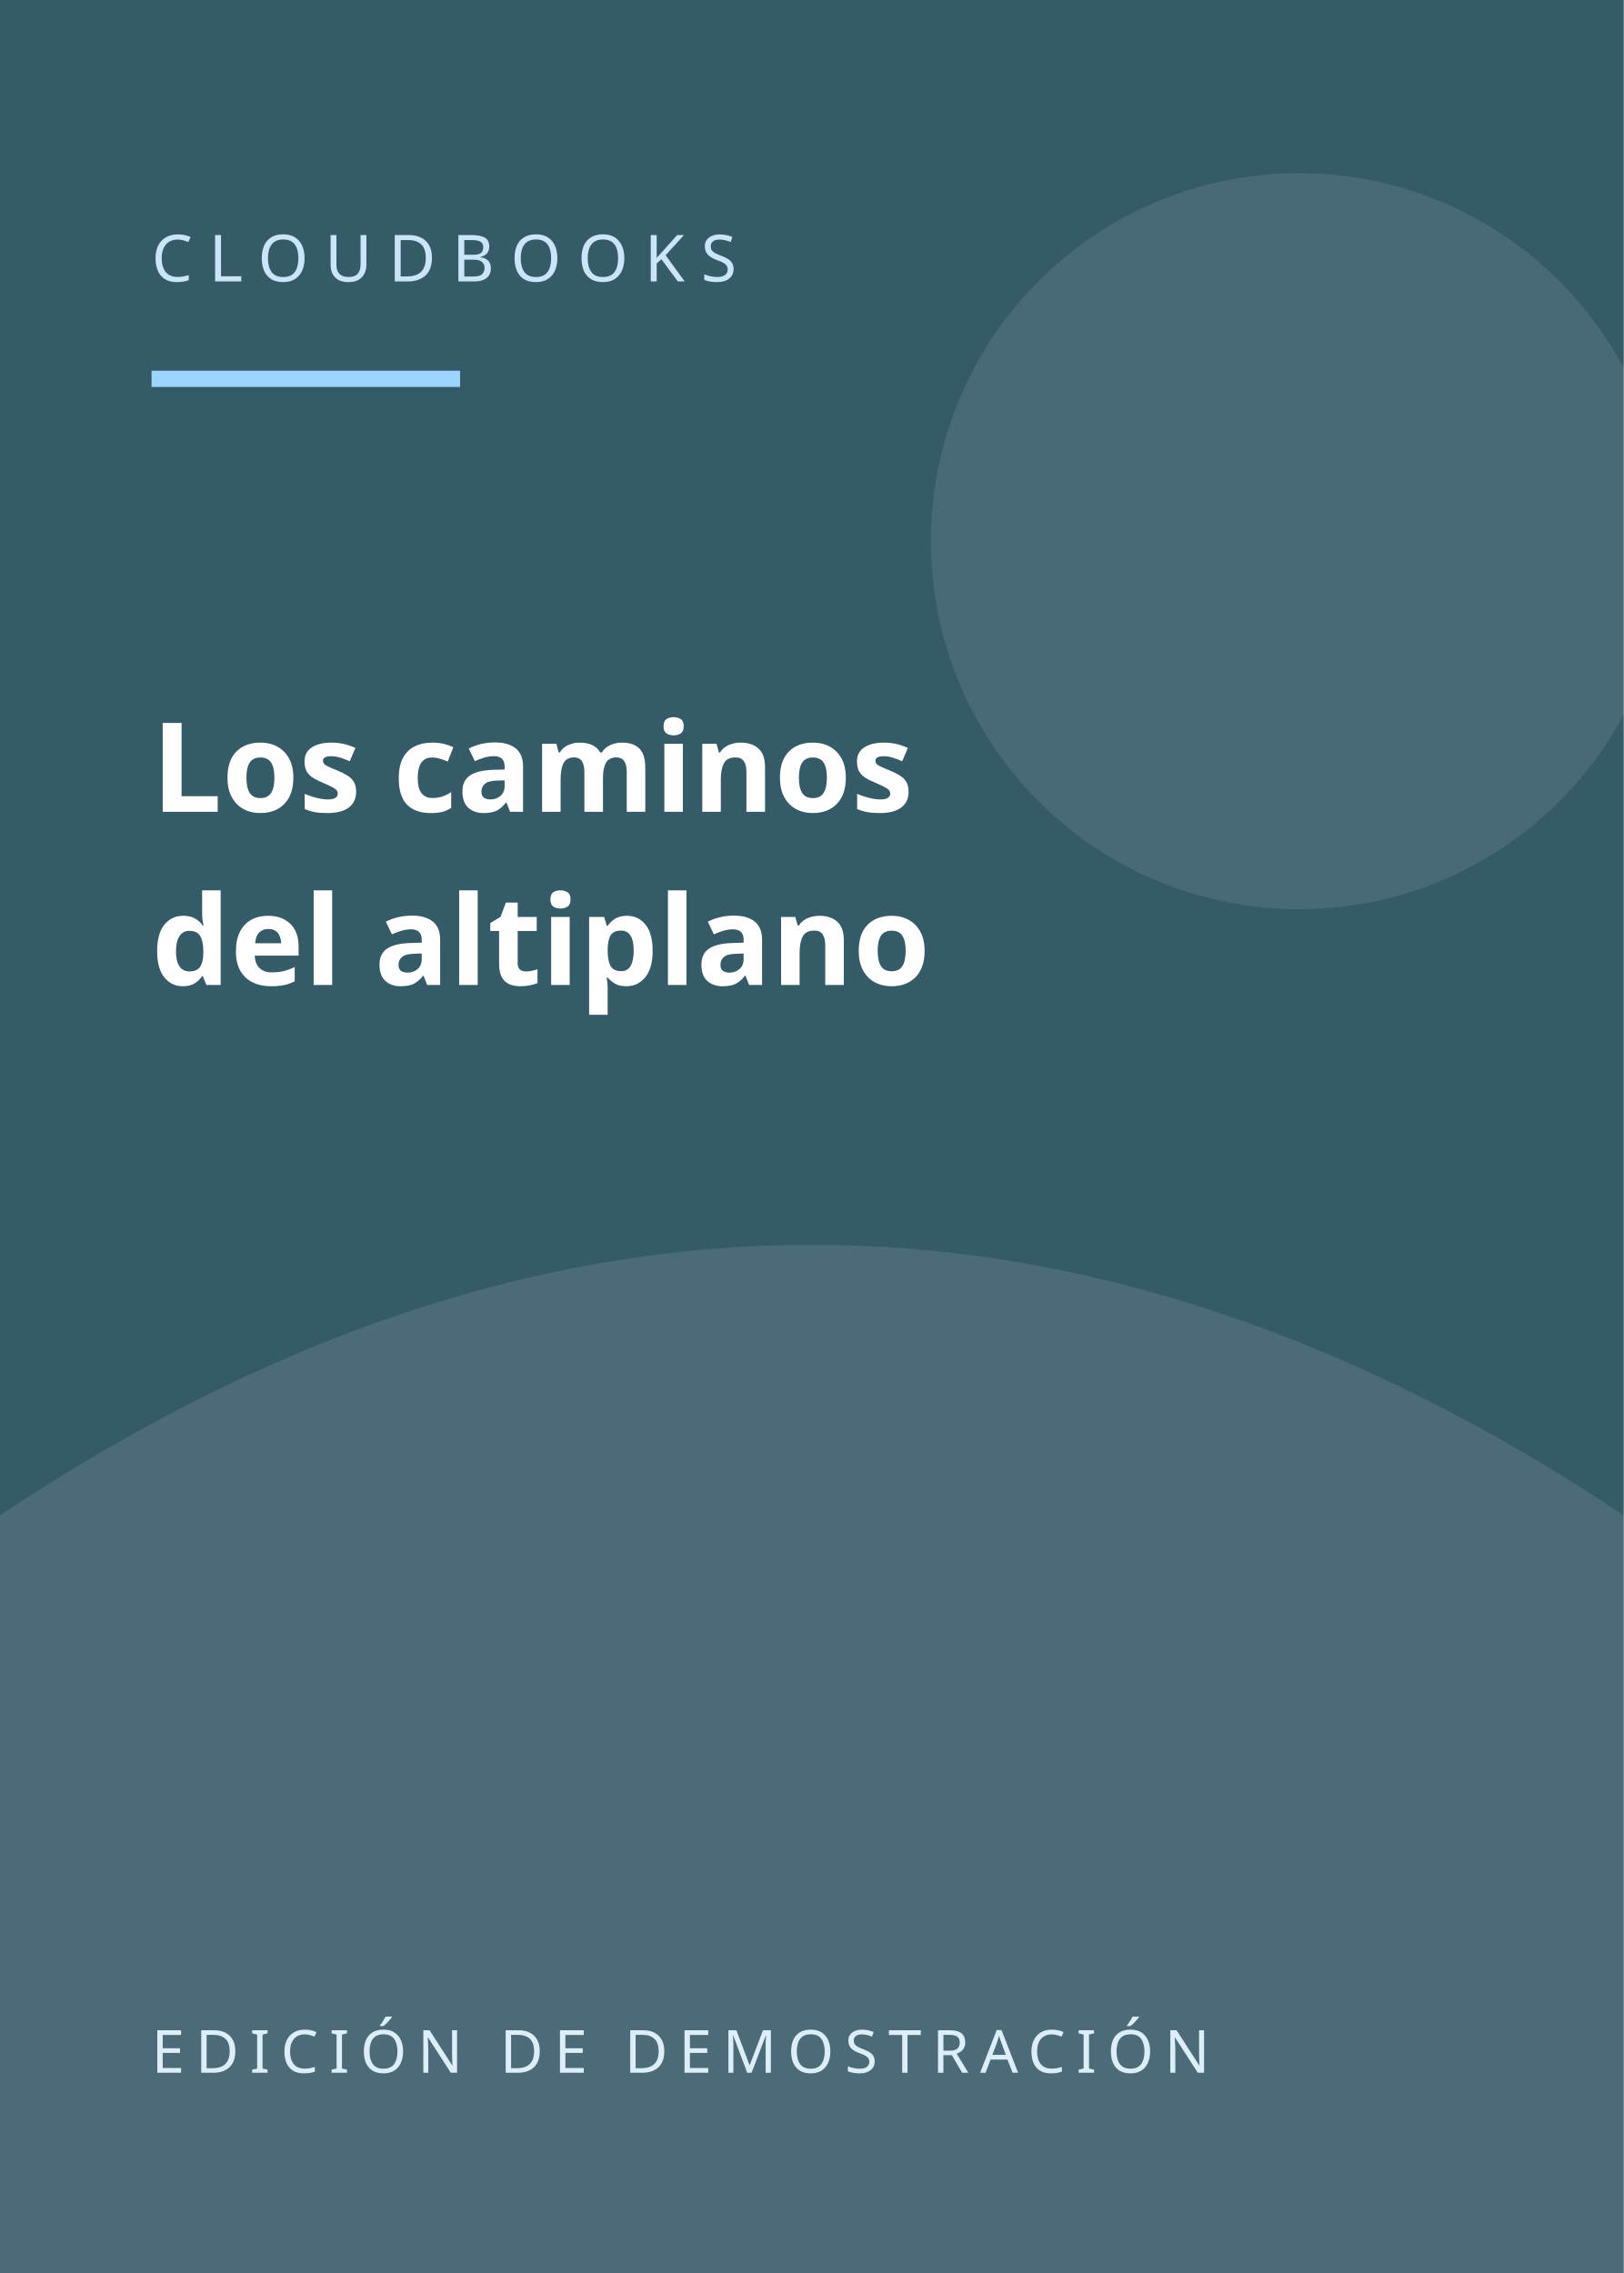
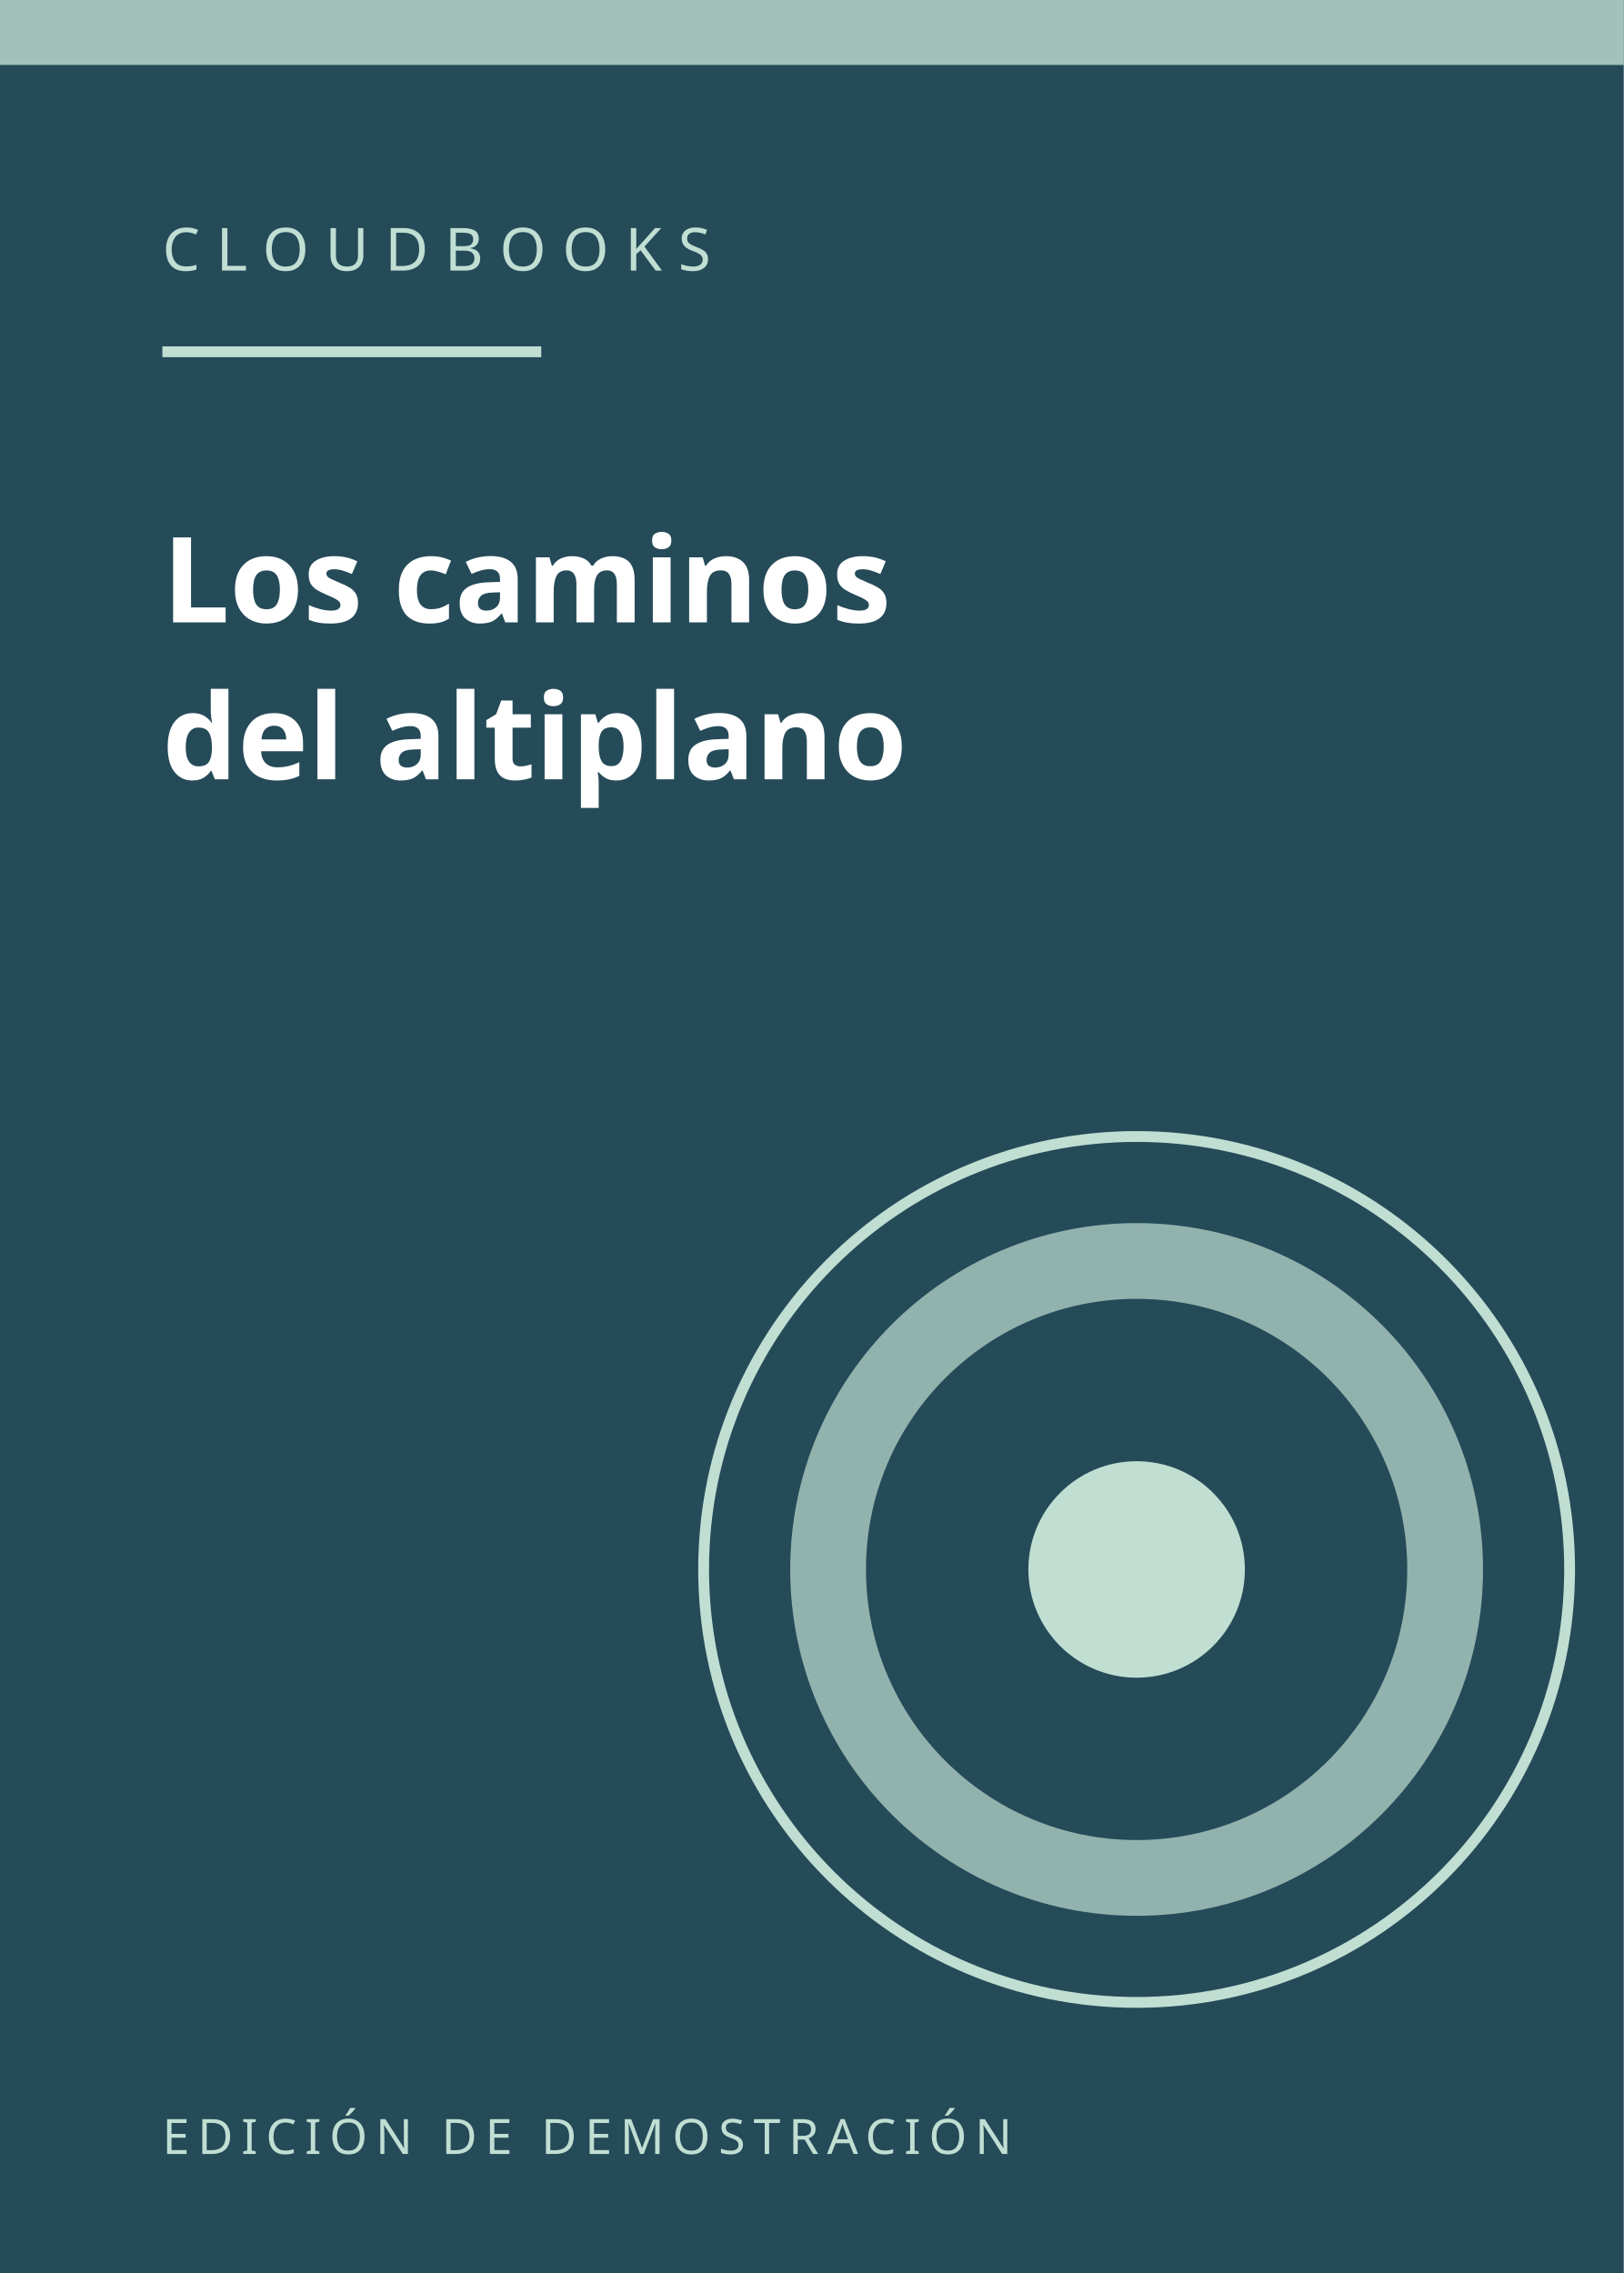
<svg xmlns="http://www.w3.org/2000/svg" viewBox="0 0 300 420" role="img" aria-label="Portada de Los caminos del altiplano">
-   <rect width="300" height="420" fill="#365b68" />
-   <path d="M0 280 Q150 180 300 280 V420 H0Z" fill="#ffffff" opacity=".10" />
-   <circle cx="240" cy="100" r="68" fill="#fff" opacity=".09" />
-   <text x="28" y="52" fill="#c9e5fa" font-family="sans-serif" font-size="12" letter-spacing="3">CLOUDBOOKS</text>
-   <path d="M28 70 H85" stroke="#9bd5ff" stroke-width="3" />
-   <text x="28" y="150" fill="white" font-family="sans-serif" font-size="23" font-weight="bold">
-     <tspan x="28">Los caminos</tspan>
-     <tspan x="28" dy="32">del altiplano</tspan>
+   <rect width="300" height="420" fill="#254b59" />
+   <path d="M0 0 H300 V12 H0Z" fill="#c0ded2" opacity=".8" />
+   <text x="30" y="50" fill="#c0ded2" font-family="sans-serif" font-size="11" letter-spacing="3">CLOUDBOOKS</text>
+   <path d="M30 65 H100" stroke="#c0ded2" stroke-width="2" />
+   <text x="30" y="115" fill="white" font-family="sans-serif" font-size="22" font-weight="bold">
+     <tspan x="30" dy="0">Los caminos</tspan>
+     <tspan x="30" dy="29">del altiplano</tspan>
  </text>
-   <text x="28" y="383" fill="#dceefa" font-family="sans-serif" font-size="11" letter-spacing="2">EDICIÓN DE DEMOSTRACIÓN</text>
+   <circle cx="210" cy="290" r="80" fill="none" stroke="#c0ded2" stroke-width="2" />
+   <circle cx="210" cy="290" r="57" fill="none" stroke="#c0ded2" stroke-width="14" opacity=".7" />
+   <circle cx="210" cy="290" r="20" fill="#c0ded2" />
+   <text x="30" y="398" fill="#c0ded2" font-family="sans-serif" font-size="9" letter-spacing="1.5">EDICIÓN DE DEMOSTRACIÓN</text>
</svg>
